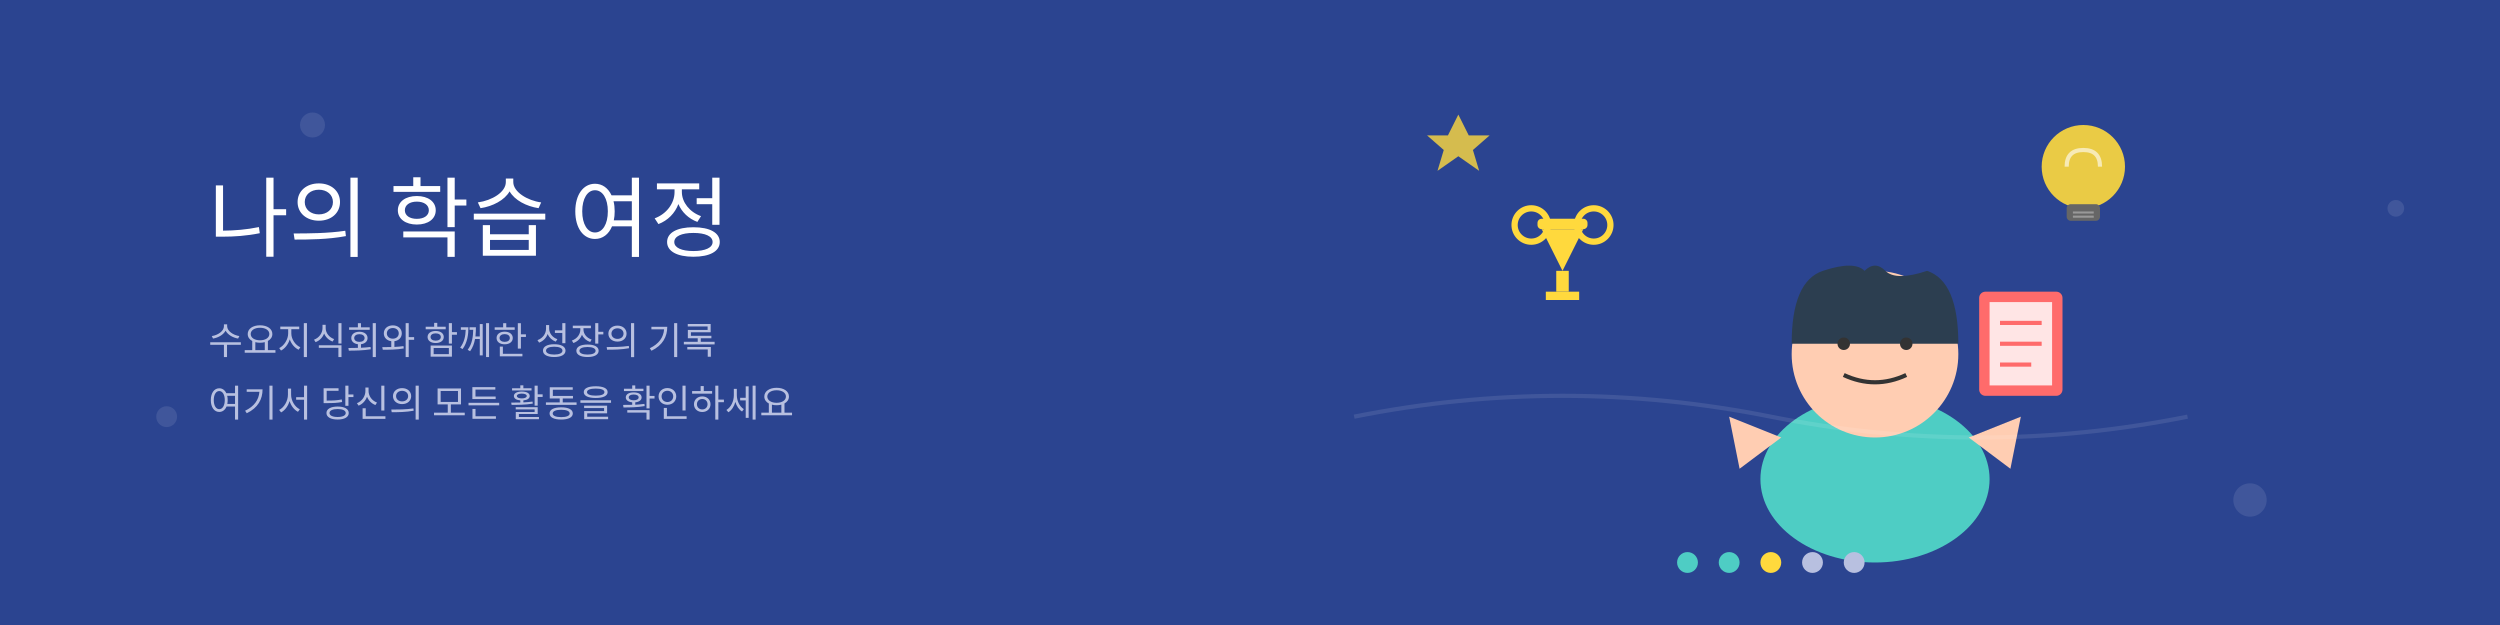
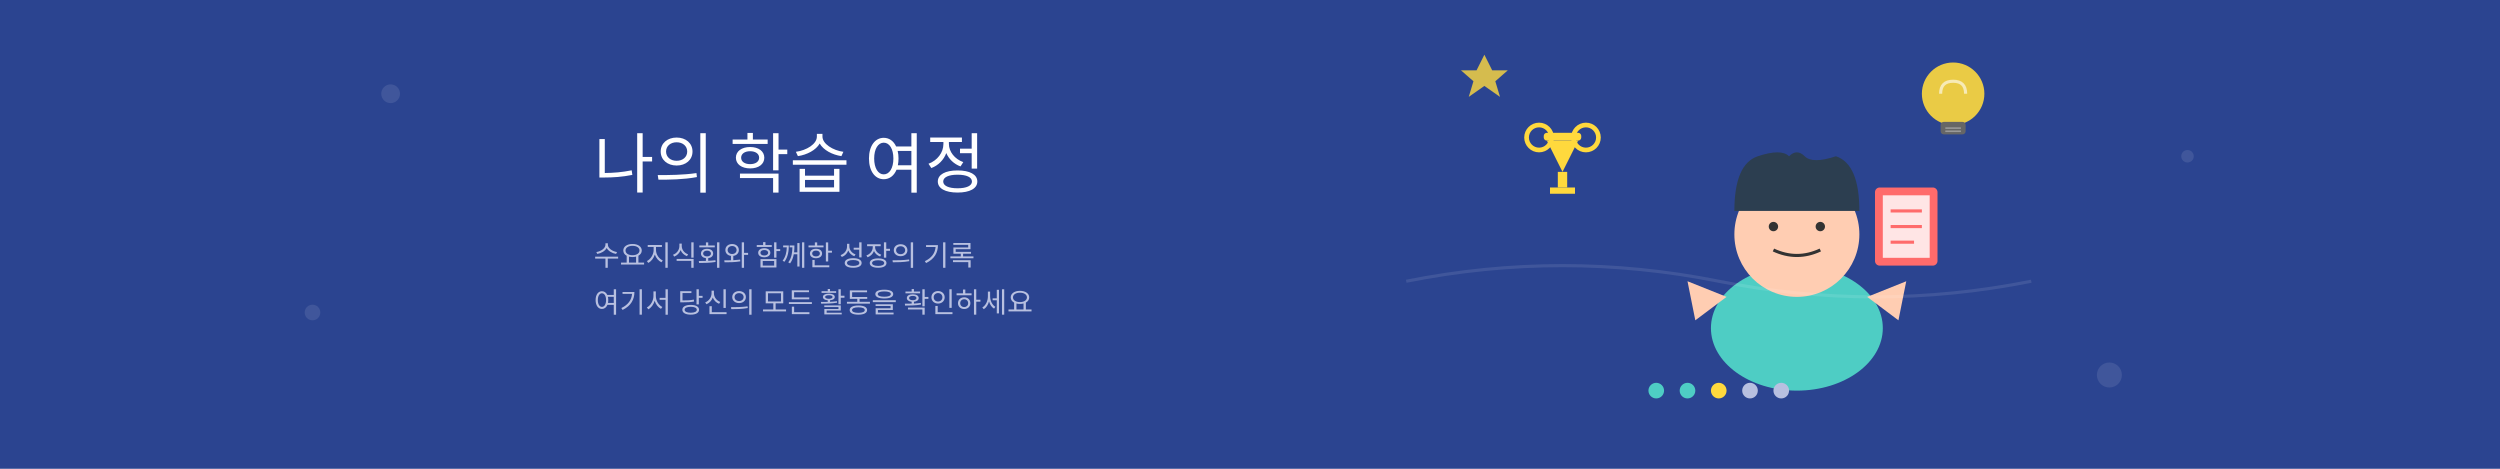
- <svg xmlns="http://www.w3.org/2000/svg" width="1200" height="300" viewBox="0 0 1200 300">
-   <rect width="1200" height="300" fill="#2b4490" />
-   <circle cx="150" cy="60" r="6" fill="rgba(255,255,255,0.1)" />
-   <circle cx="1080" cy="240" r="8" fill="rgba(255,255,255,0.1)" />
-   <circle cx="1150" cy="100" r="4" fill="rgba(255,255,255,0.1)" />
-   <circle cx="80" cy="200" r="5" fill="rgba(255,255,255,0.1)" />
-   <text x="100" y="120" font-family="Noto Sans KR, sans-serif" font-size="42" font-weight="300" fill="white">나의 학습 여정</text>
-   <text x="100" y="170" font-family="Noto Sans KR, sans-serif" font-size="18" fill="#B8C0E0">수요지식회와 함께한 성장의 기록</text>
-   <text x="100" y="200" font-family="Noto Sans KR, sans-serif" font-size="18" fill="#B8C0E0">여기서 당신의 모든 활동을 확인하세요</text>
-   <g transform="translate(750, 50)">
+ <svg xmlns="http://www.w3.org/2000/svg" width="1600" height="300" viewBox="0 0 1600 300">
+   <rect width="1600" height="300" fill="#2b4490" />
+   <circle cx="250" cy="60" r="6" fill="rgba(255,255,255,0.1)" />
+   <circle cx="1350" cy="240" r="8" fill="rgba(255,255,255,0.1)" />
+   <circle cx="1400" cy="100" r="4" fill="rgba(255,255,255,0.1)" />
+   <circle cx="200" cy="200" r="5" fill="rgba(255,255,255,0.1)" />
+   <text x="380" y="120" font-family="Noto Sans KR, sans-serif" font-size="42" font-weight="300" fill="white">나의 학습 여정</text>
+   <text x="380" y="170" font-family="Noto Sans KR, sans-serif" font-size="18" fill="#B8C0E0">수요지식회와 함께한 성장의 기록</text>
+   <text x="380" y="200" font-family="Noto Sans KR, sans-serif" font-size="18" fill="#B8C0E0">여기서 당신의 모든 활동을 확인하세요</text>
+   <g transform="translate(1000, 30)">
    <g transform="translate(100, 0)">
      <ellipse cx="50" cy="180" rx="55" ry="40" fill="#4ECDC4" />
      <circle cx="50" cy="120" r="40" fill="#FFCDB2" />
-       <path d="M10 115 Q10 85 25 80 T45 80 Q50 75 55 80 T75 80 Q90 85 90 115" fill="#2C3E50" stroke="none" />
+       <path d="M10 105 Q10 75 25 70 T45 70 Q50 65 55 70 T75 70 Q90 75 90 105" fill="#2C3E50" stroke="none" />
      <circle cx="35" cy="115" r="3" fill="#333" />
      <circle cx="65" cy="115" r="3" fill="#333" />
      <path d="M35 130 Q50 137 65 130" stroke="#333" stroke-width="2" fill="none" />
      <path d="M5 160 L-20 150 L-15 175" fill="#FFCDB2" stroke="none" />
      <path d="M95 160 L120 150 L115 175" fill="#FFCDB2" stroke="none" />
    </g>
    <g transform="translate(0, 80)">
      <path d="M0 0 L-10 -20 L10 -20 Z" fill="#FFD93D" />
      <rect x="-12" y="-25" width="24" height="5" rx="2" fill="#FFD93D" />
      <circle cx="-15" cy="-22" r="8" fill="none" stroke="#FFD93D" stroke-width="3" />
      <circle cx="15" cy="-22" r="8" fill="none" stroke="#FFD93D" stroke-width="3" />
      <rect x="-3" y="0" width="6" height="10" fill="#FFD93D" />
      <rect x="-8" y="10" width="16" height="4" fill="#FFD93D" />
    </g>
    <g transform="translate(200, 90)">
      <rect x="0" y="0" width="40" height="50" rx="3" fill="#FF6B6B" />
      <rect x="5" y="5" width="30" height="40" fill="#FFE5E5" />
      <line x1="10" y1="15" x2="30" y2="15" stroke="#FF6B6B" stroke-width="2" />
      <line x1="10" y1="25" x2="30" y2="25" stroke="#FF6B6B" stroke-width="2" />
      <line x1="10" y1="35" x2="25" y2="35" stroke="#FF6B6B" stroke-width="2" />
    </g>
    <g transform="translate(-50, 20)">
      <path d="M0 -15 L5 -5 L15 -5 L7 2 L10 12 L0 5 L-10 12 L-7 2 L-15 -5 L-5 -5 Z" fill="#FFD93D" opacity="0.8" />
    </g>
    <g transform="translate(250, 30)">
      <circle cx="0" cy="0" r="20" fill="#FFD93D" opacity="0.9" />
      <rect x="-8" y="18" width="16" height="8" rx="2" fill="#666" />
      <line x1="-5" y1="22" x2="5" y2="22" stroke="#999" stroke-width="1" />
      <line x1="-5" y1="24" x2="5" y2="24" stroke="#999" stroke-width="1" />
      <path d="M-8 0 Q-8 -8 0 -8 Q8 -8 8 0" fill="none" stroke="#FFF" stroke-width="2" opacity="0.6" />
    </g>
    <g transform="translate(100, 220)">
      <circle cx="-40" cy="0" r="5" fill="#4ECDC4" />
      <circle cx="-20" cy="0" r="5" fill="#4ECDC4" />
      <circle cx="0" cy="0" r="5" fill="#FFD93D" />
      <circle cx="20" cy="0" r="5" fill="#B8C0E0" />
      <circle cx="40" cy="0" r="5" fill="#B8C0E0" />
    </g>
    <path d="M-100 150 Q0 130 100 150 T300 150" stroke="rgba(255,255,255,0.1)" stroke-width="2" fill="none" />
  </g>
</svg>
